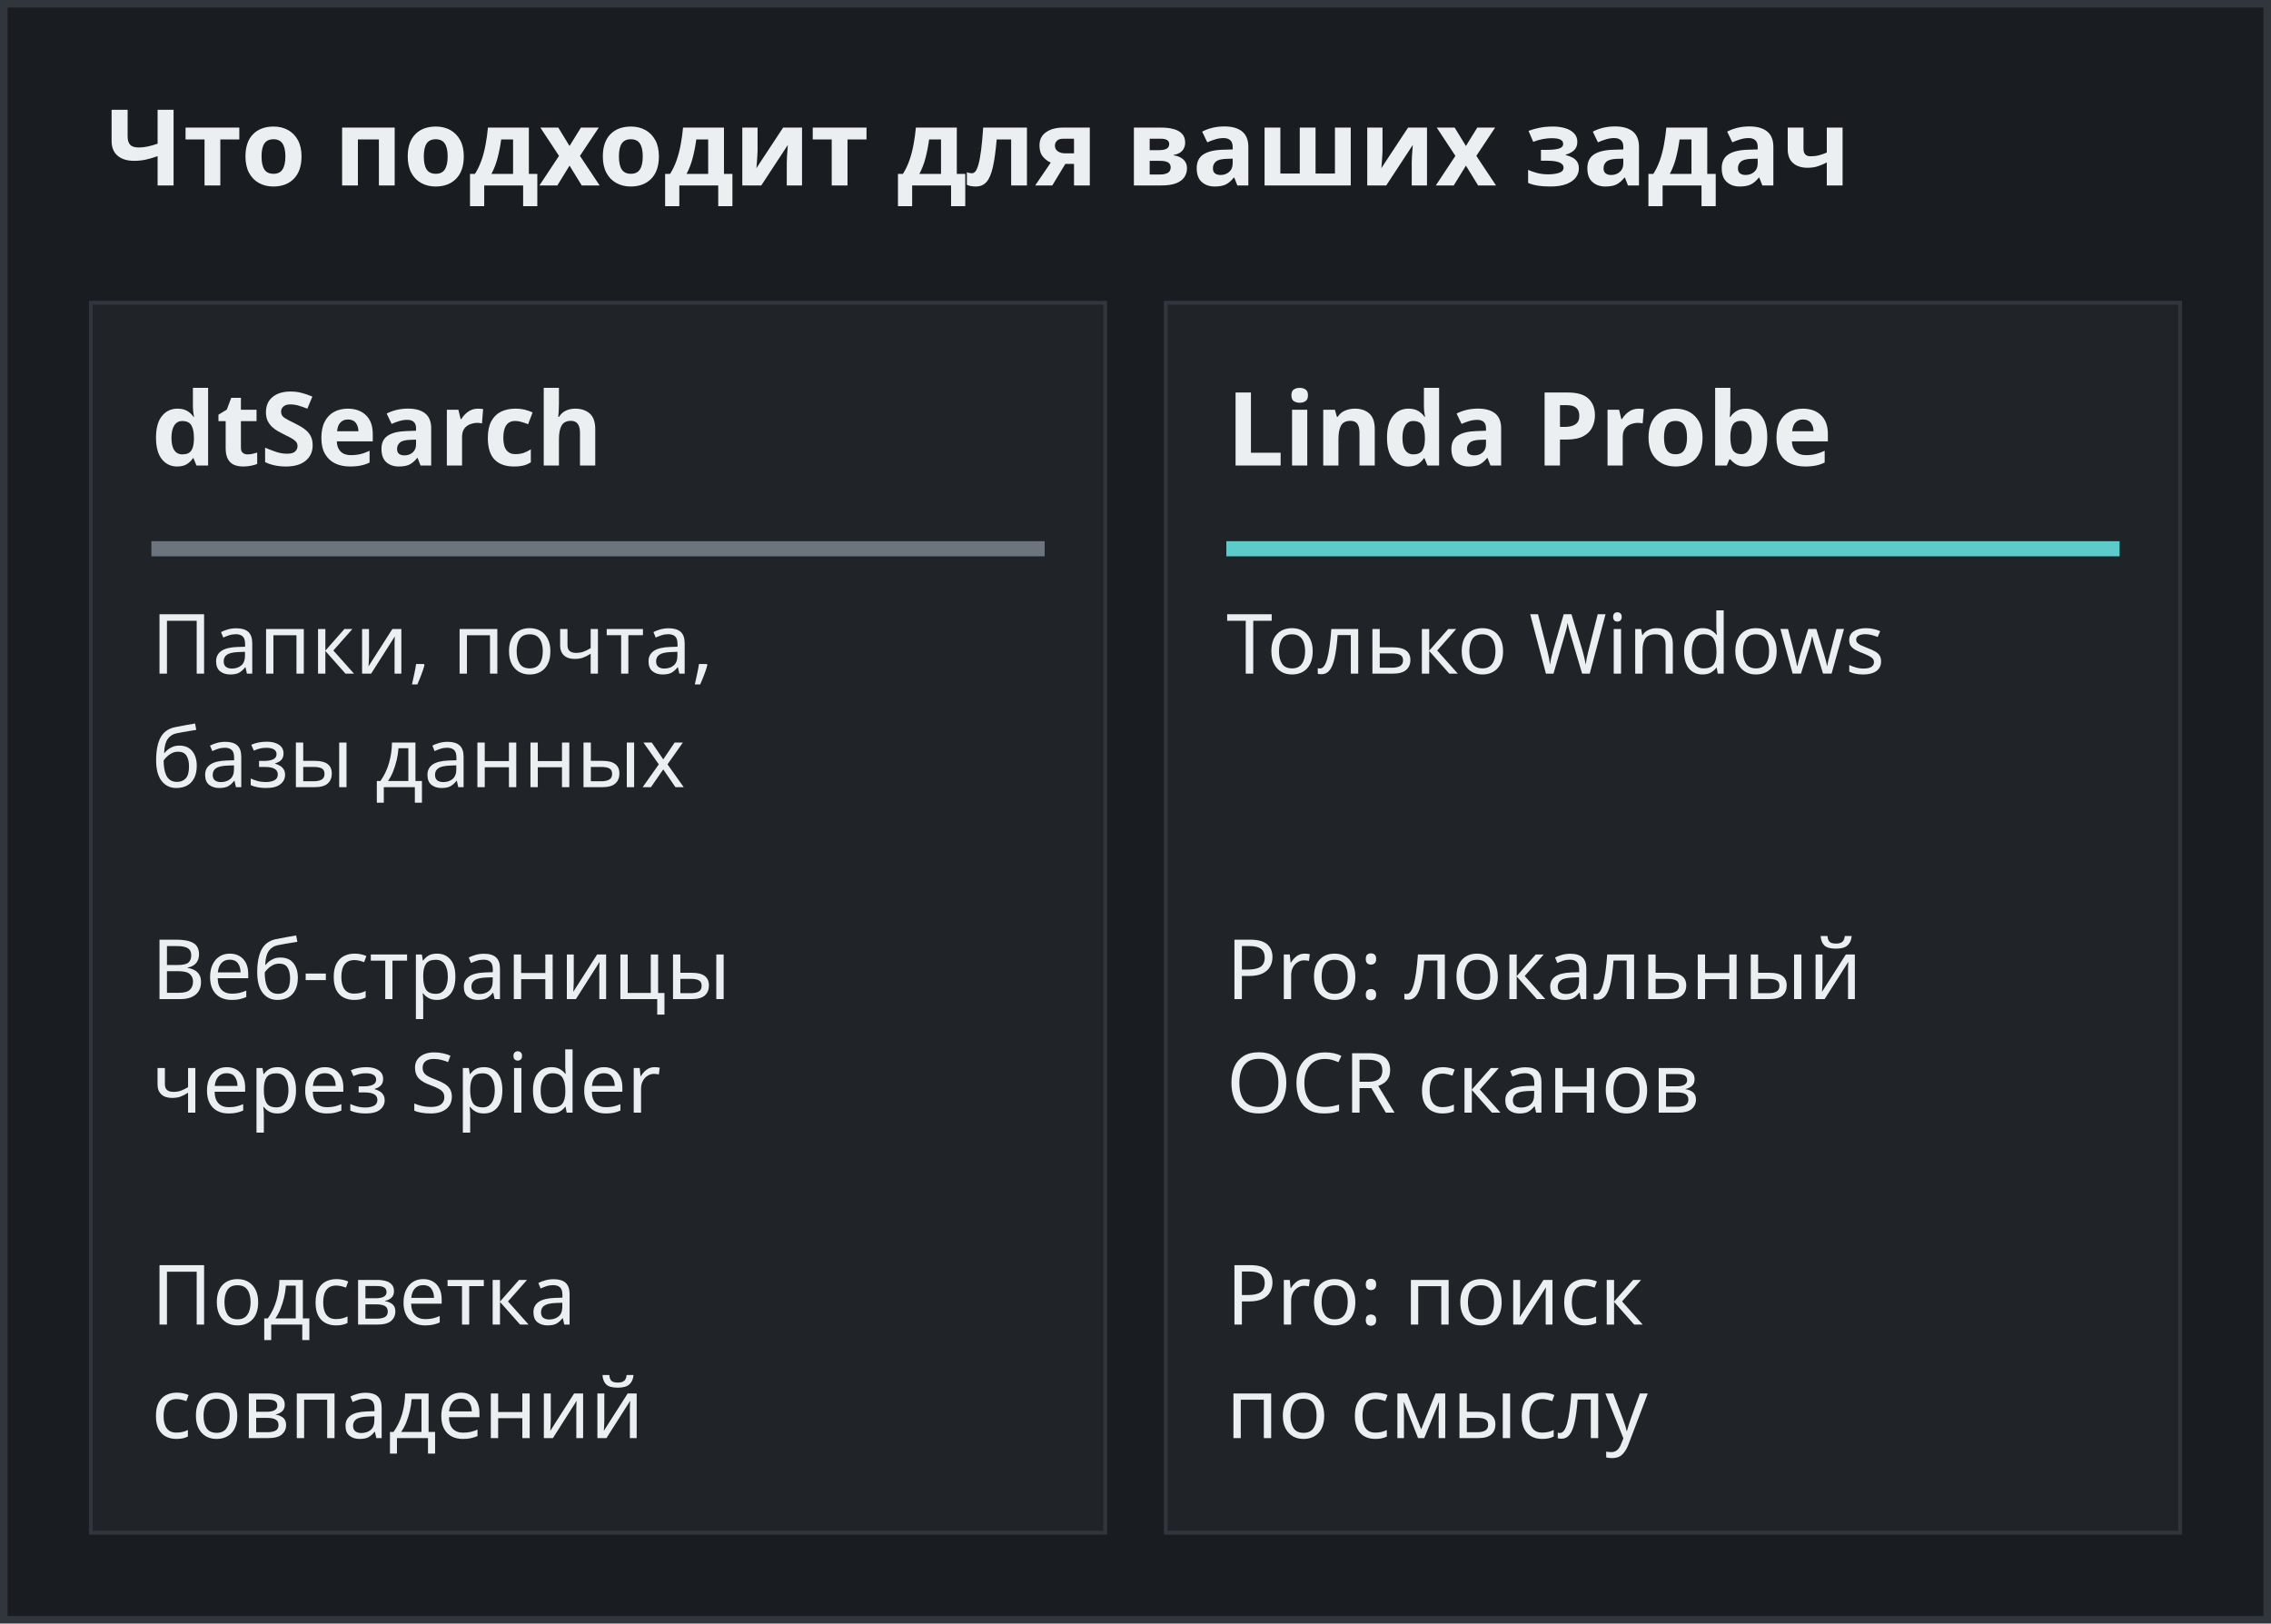
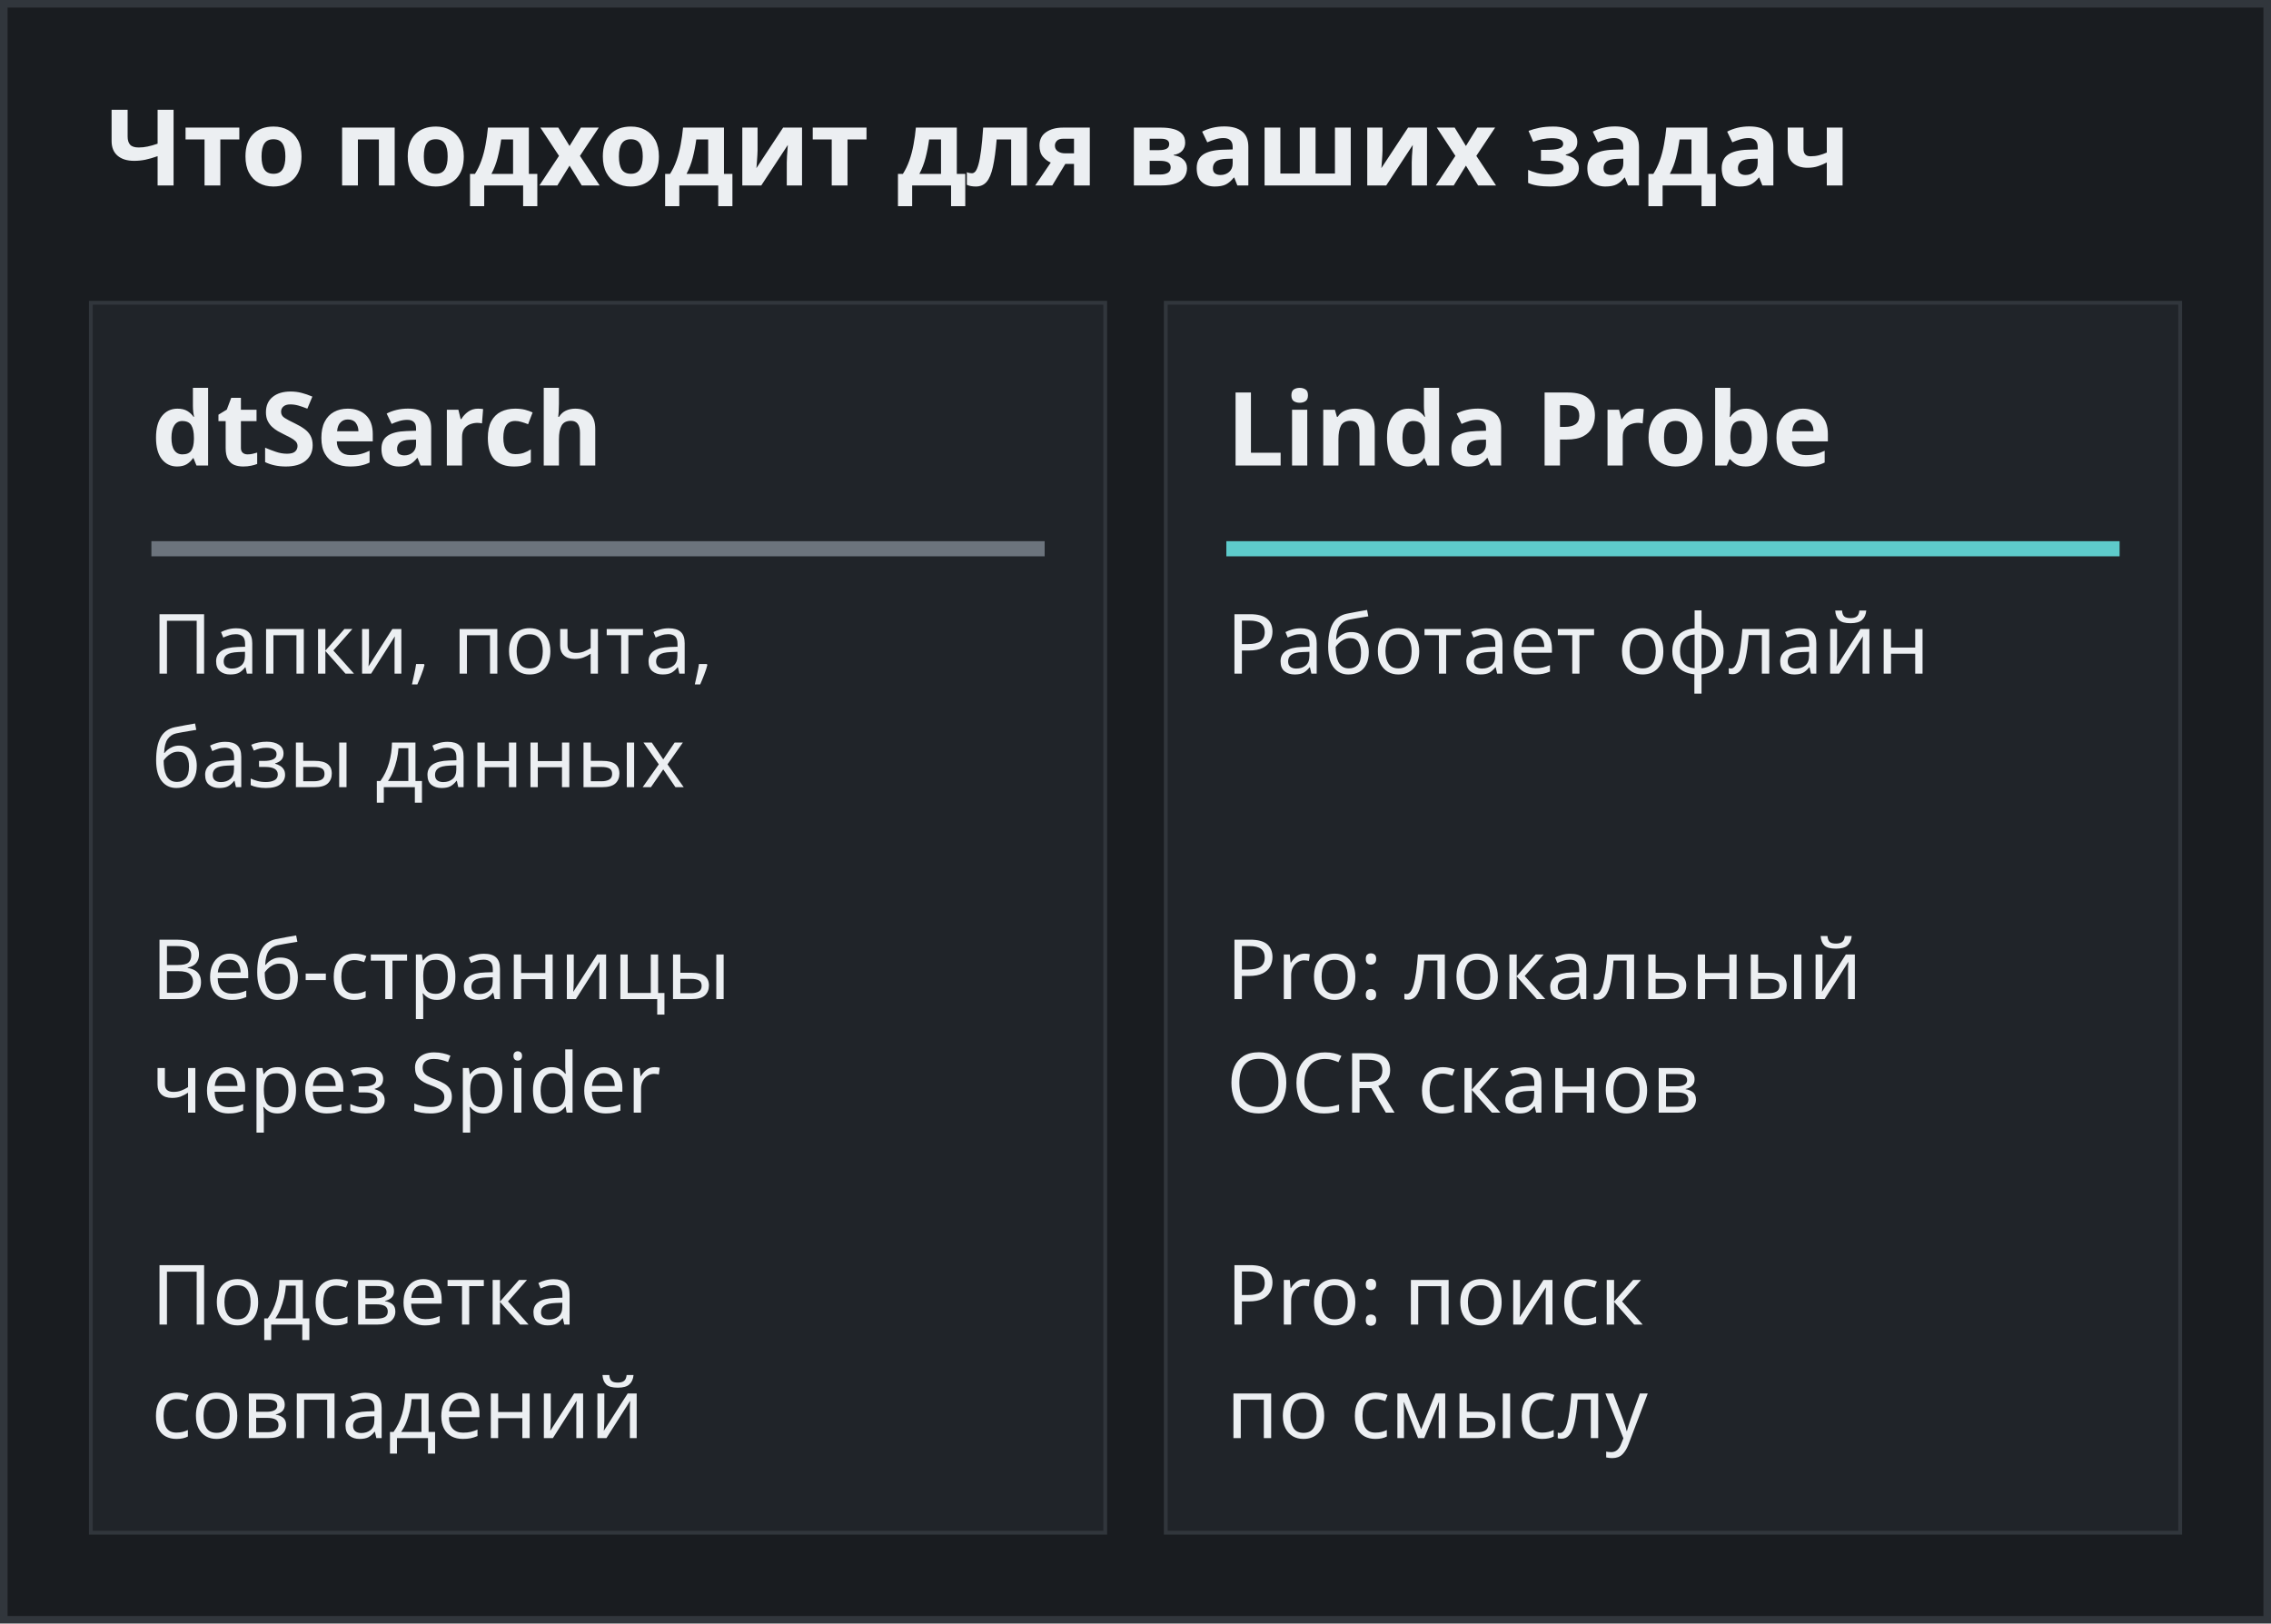
<svg xmlns="http://www.w3.org/2000/svg" xml:lang="ru" width="600" height="429" viewBox="0 0 600 429" role="img" aria-labelledby="title">
  <rect x="1" y="1" width="598" height="427" rx="0" fill="#191c20" stroke="#31363c" stroke-width="2" />
  <g font-family="Segoe UI Variable Text, Segoe UI, system-ui, sans-serif">
    <text x="28" y="49" font-size="28" font-weight="600" fill="#eceff2">
      <tspan x="28" dy="0">Что подходит для ваших задач</tspan>
    </text>
    <rect x="24" y="80" width="268" height="325" rx="0" fill="#202429" stroke="#31363c" />
    <text x="40" y="123" font-size="27" font-weight="600" fill="#eceff2">
      <tspan x="40" dy="0">dtSearch</tspan>
    </text>
    <path d="M40 145 H276" stroke="#6c747d" stroke-width="4" />
    <text x="40" y="178" font-size="22" fill="#eceff2">
      <tspan x="40" dy="0">Папки, почта,</tspan>
      <tspan x="40" dy="30">базы данных</tspan>
    </text>
    <text x="40" y="264" font-size="22" fill="#eceff2">
      <tspan x="40" dy="0">Веб-страницы</tspan>
      <tspan x="40" dy="30">через Spider</tspan>
    </text>
    <text x="40" y="350" font-size="22" fill="#eceff2">
      <tspan x="40" dy="0">Подсветка</tspan>
      <tspan x="40" dy="30">совпадений</tspan>
    </text>
    <rect x="308" y="80" width="268" height="325" rx="0" fill="#202429" stroke="#31363c" />
    <text x="324" y="123" font-size="27" font-weight="600" fill="#eceff2">
      <tspan x="324" dy="0">Linda Probe</tspan>
    </text>
    <path d="M324 145 H560" stroke="#5ecbcb" stroke-width="4" />
    <text x="324" y="178" font-size="22" fill="#eceff2">
-       <tspan x="324" dy="0">Только Windows</tspan>
+       <tspan x="324" dy="0">Работает офлайн</tspan>
    </text>
    <text x="324" y="264" font-size="22" fill="#eceff2">
      <tspan x="324" dy="0">Pro: локальный</tspan>
      <tspan x="324" dy="30">OCR сканов</tspan>
    </text>
    <text x="324" y="350" font-size="22" fill="#eceff2">
      <tspan x="324" dy="0">Pro: поиск</tspan>
      <tspan x="324" dy="30">по смыслу</tspan>
    </text>
  </g>
</svg>
